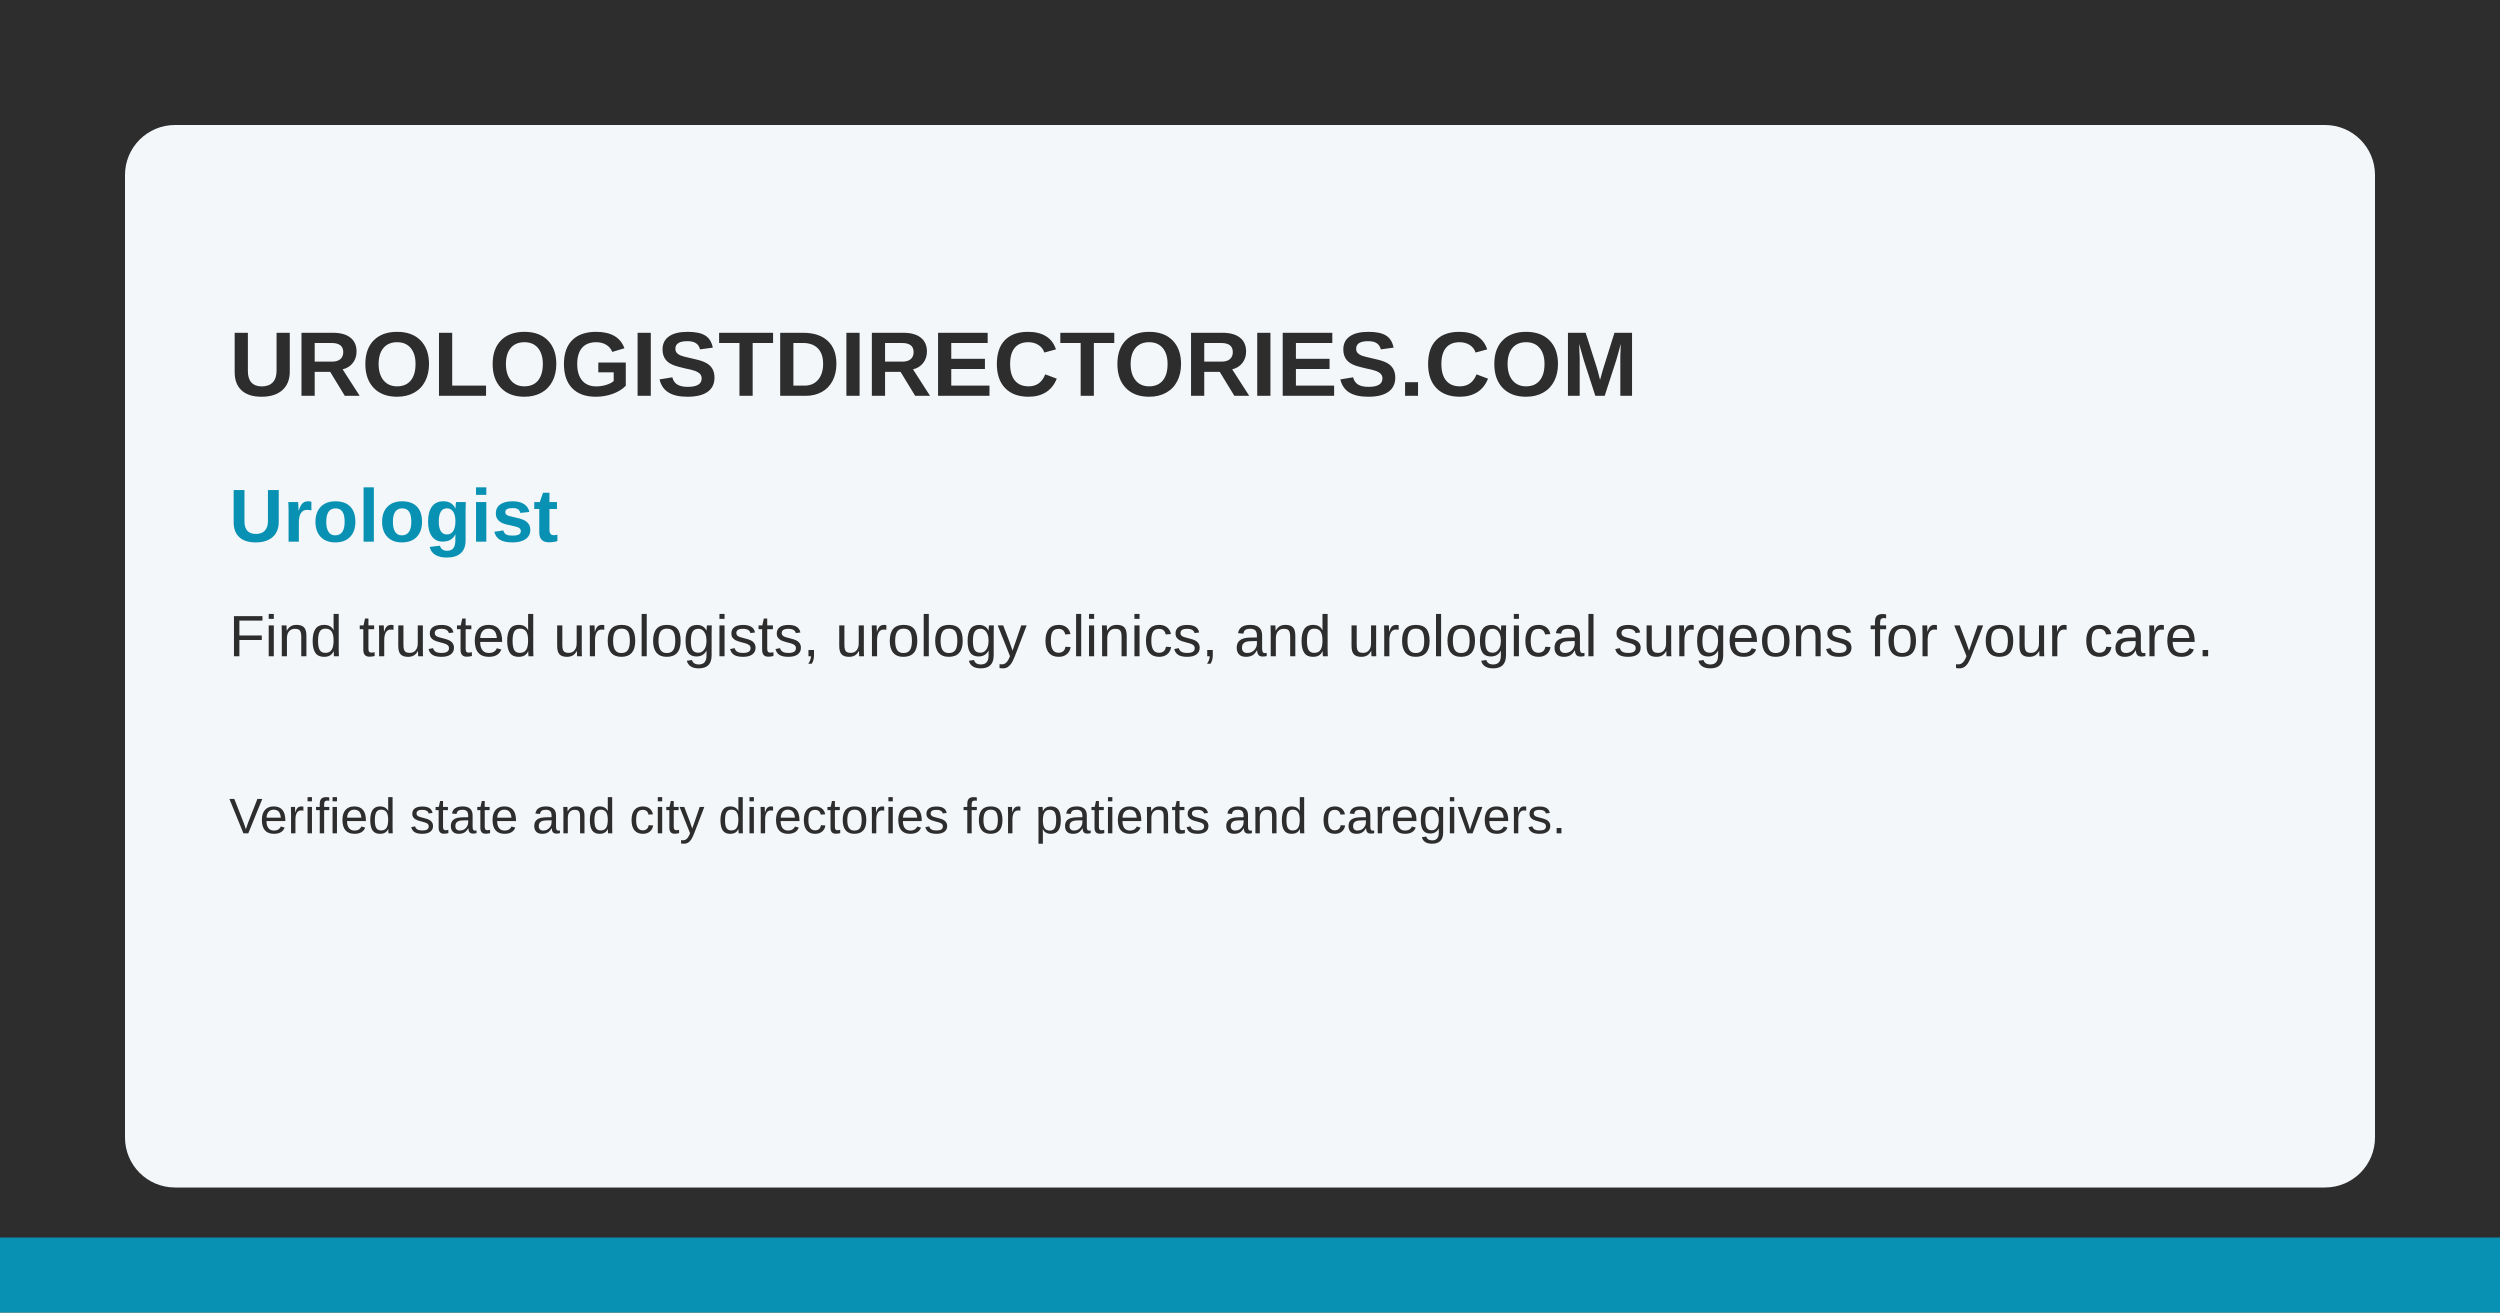
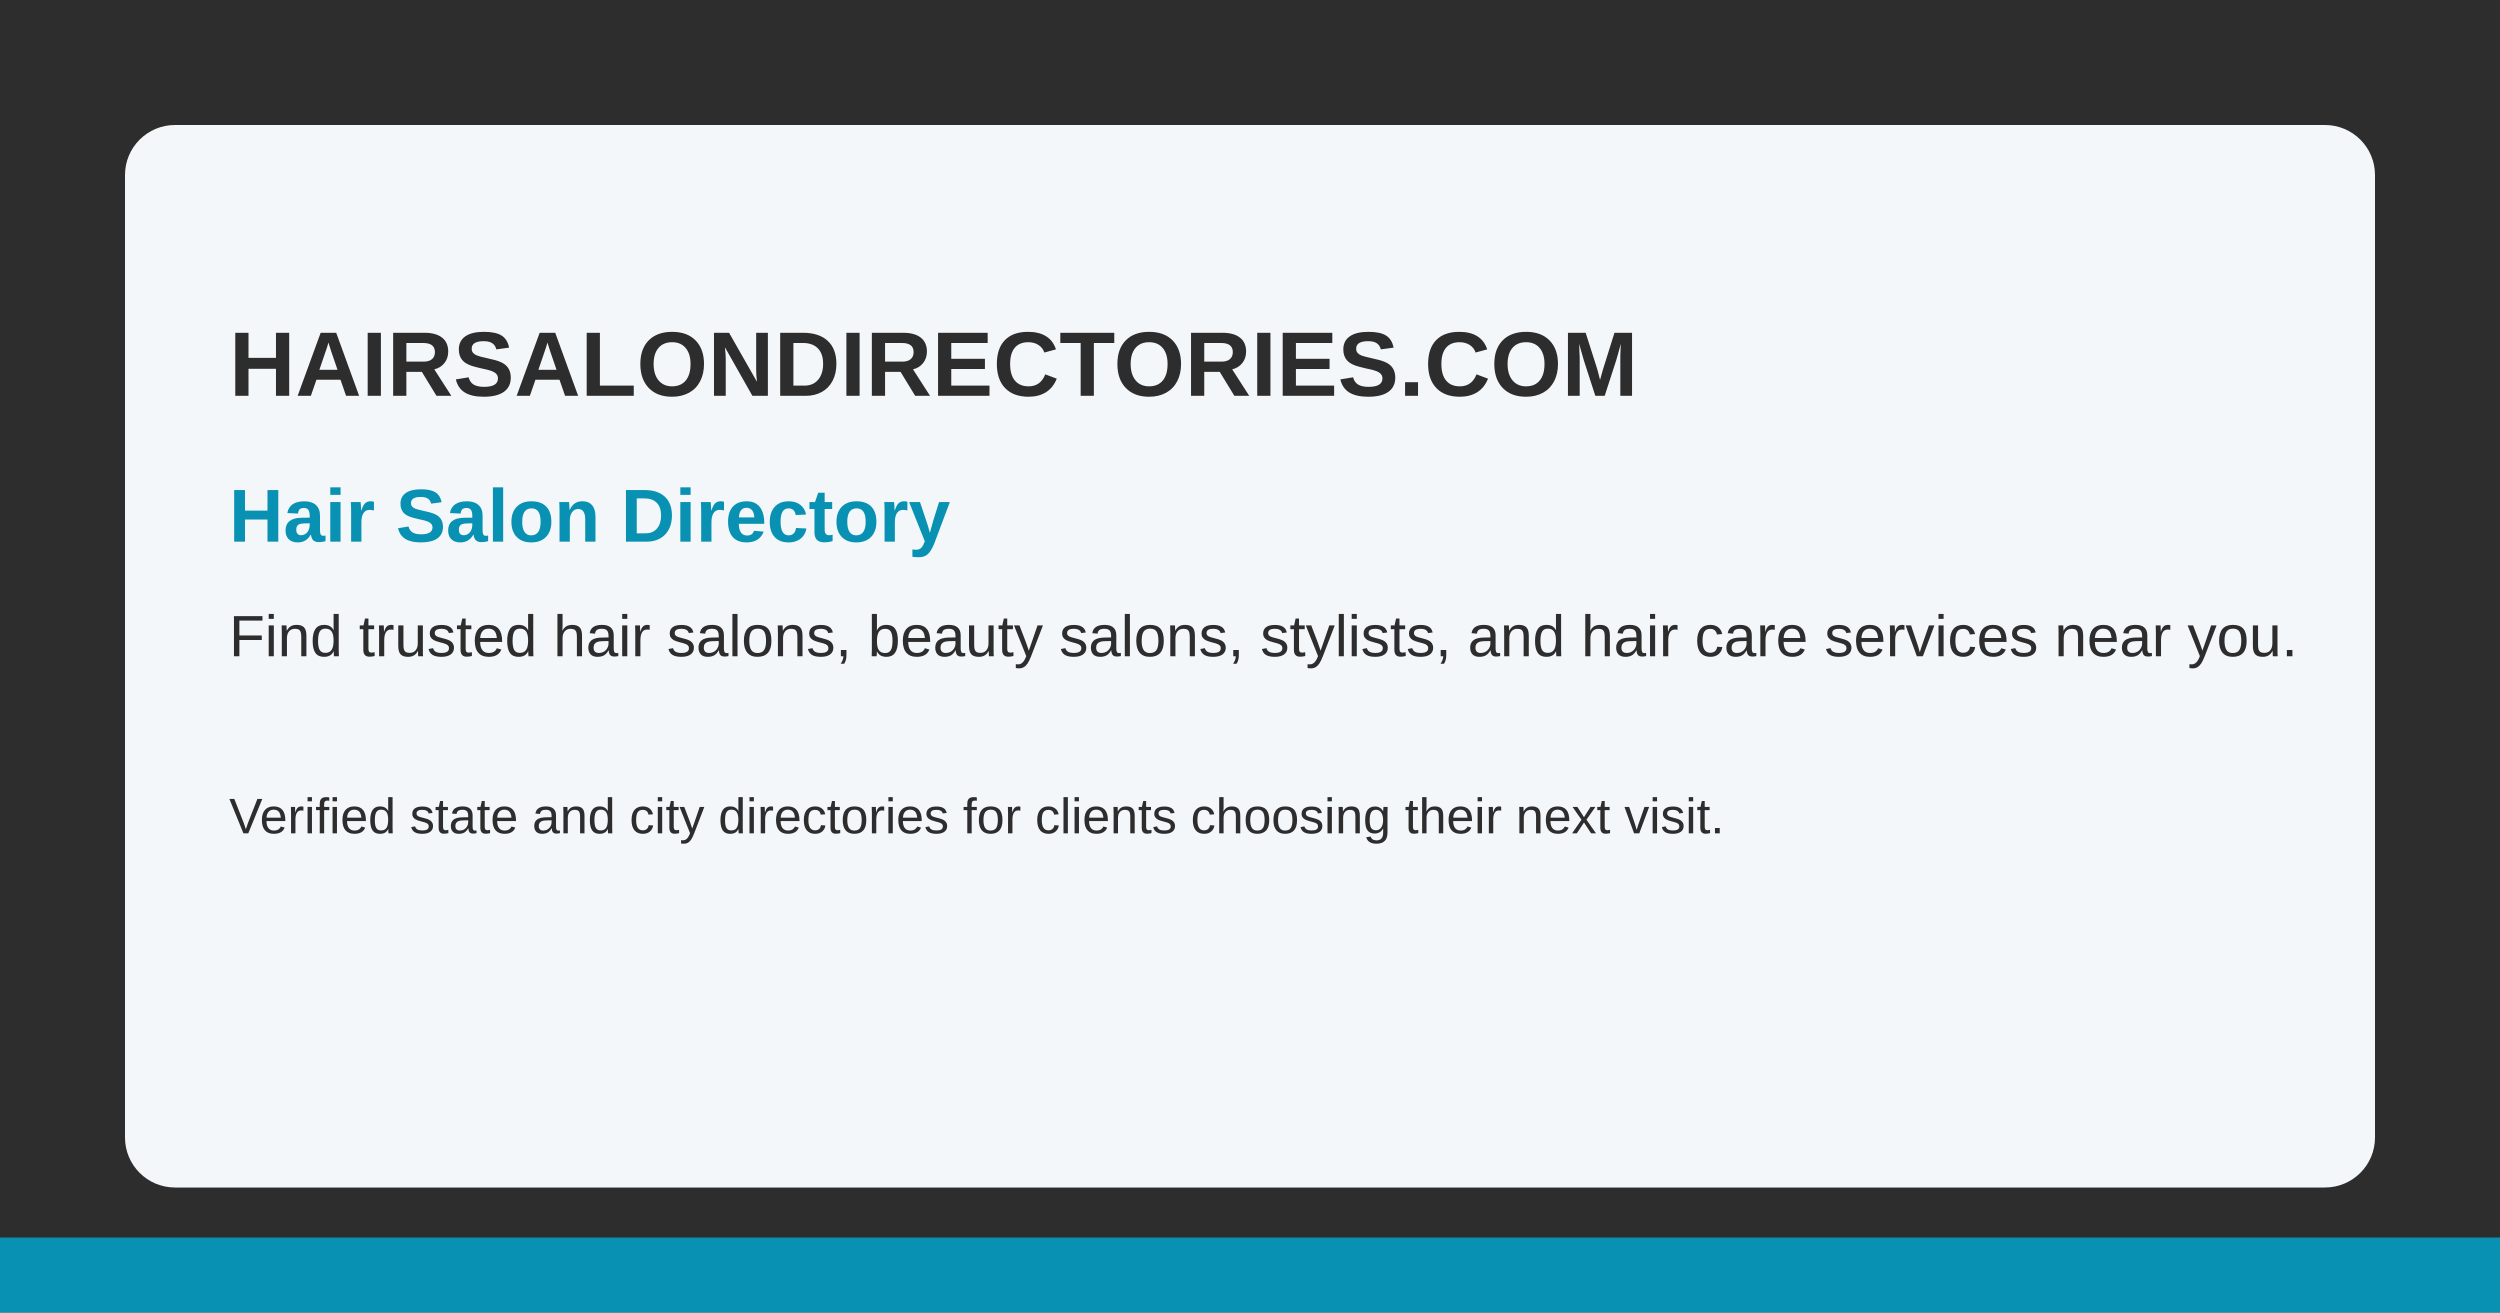
<svg xmlns="http://www.w3.org/2000/svg" width="1200" height="630" viewBox="0 0 1200 630" fill="none">
  <rect width="1200" height="630" fill="#2d2d2d" />
  <rect x="0" y="594" width="1200" height="36" fill="#0891b2" />
  <rect x="60" y="60" width="1080" height="510" rx="24" fill="#F4F7FA" />
  <text x="110" y="190" fill="#2d2d2d" font-family="Arial, Helvetica, sans-serif" font-size="44" font-weight="700">
-     UROLOGISTDIRECTORIES.COM
+     HAIRSALONDIRECTORIES.COM
  </text>
  <text x="110" y="260" fill="#0891b2" font-family="Arial, Helvetica, sans-serif" font-size="36" font-weight="700">
-     Urologist
+     Hair Salon Directory
  </text>
  <text x="110" y="315" fill="#2d2d2d" font-family="Arial, Helvetica, sans-serif" font-size="28" font-weight="500">
-     Find trusted urologists, urology clinics, and urological surgeons for your care.
+     Find trusted hair salons, beauty salons, stylists, and hair care services near you.
  </text>
  <text x="110" y="400" fill="#2d2d2d" font-family="Arial, Helvetica, sans-serif" font-size="24" font-weight="500">
-     Verified state and city directories for patients and caregivers.
+     Verified state and city directories for clients choosing their next visit.
  </text>
</svg>
